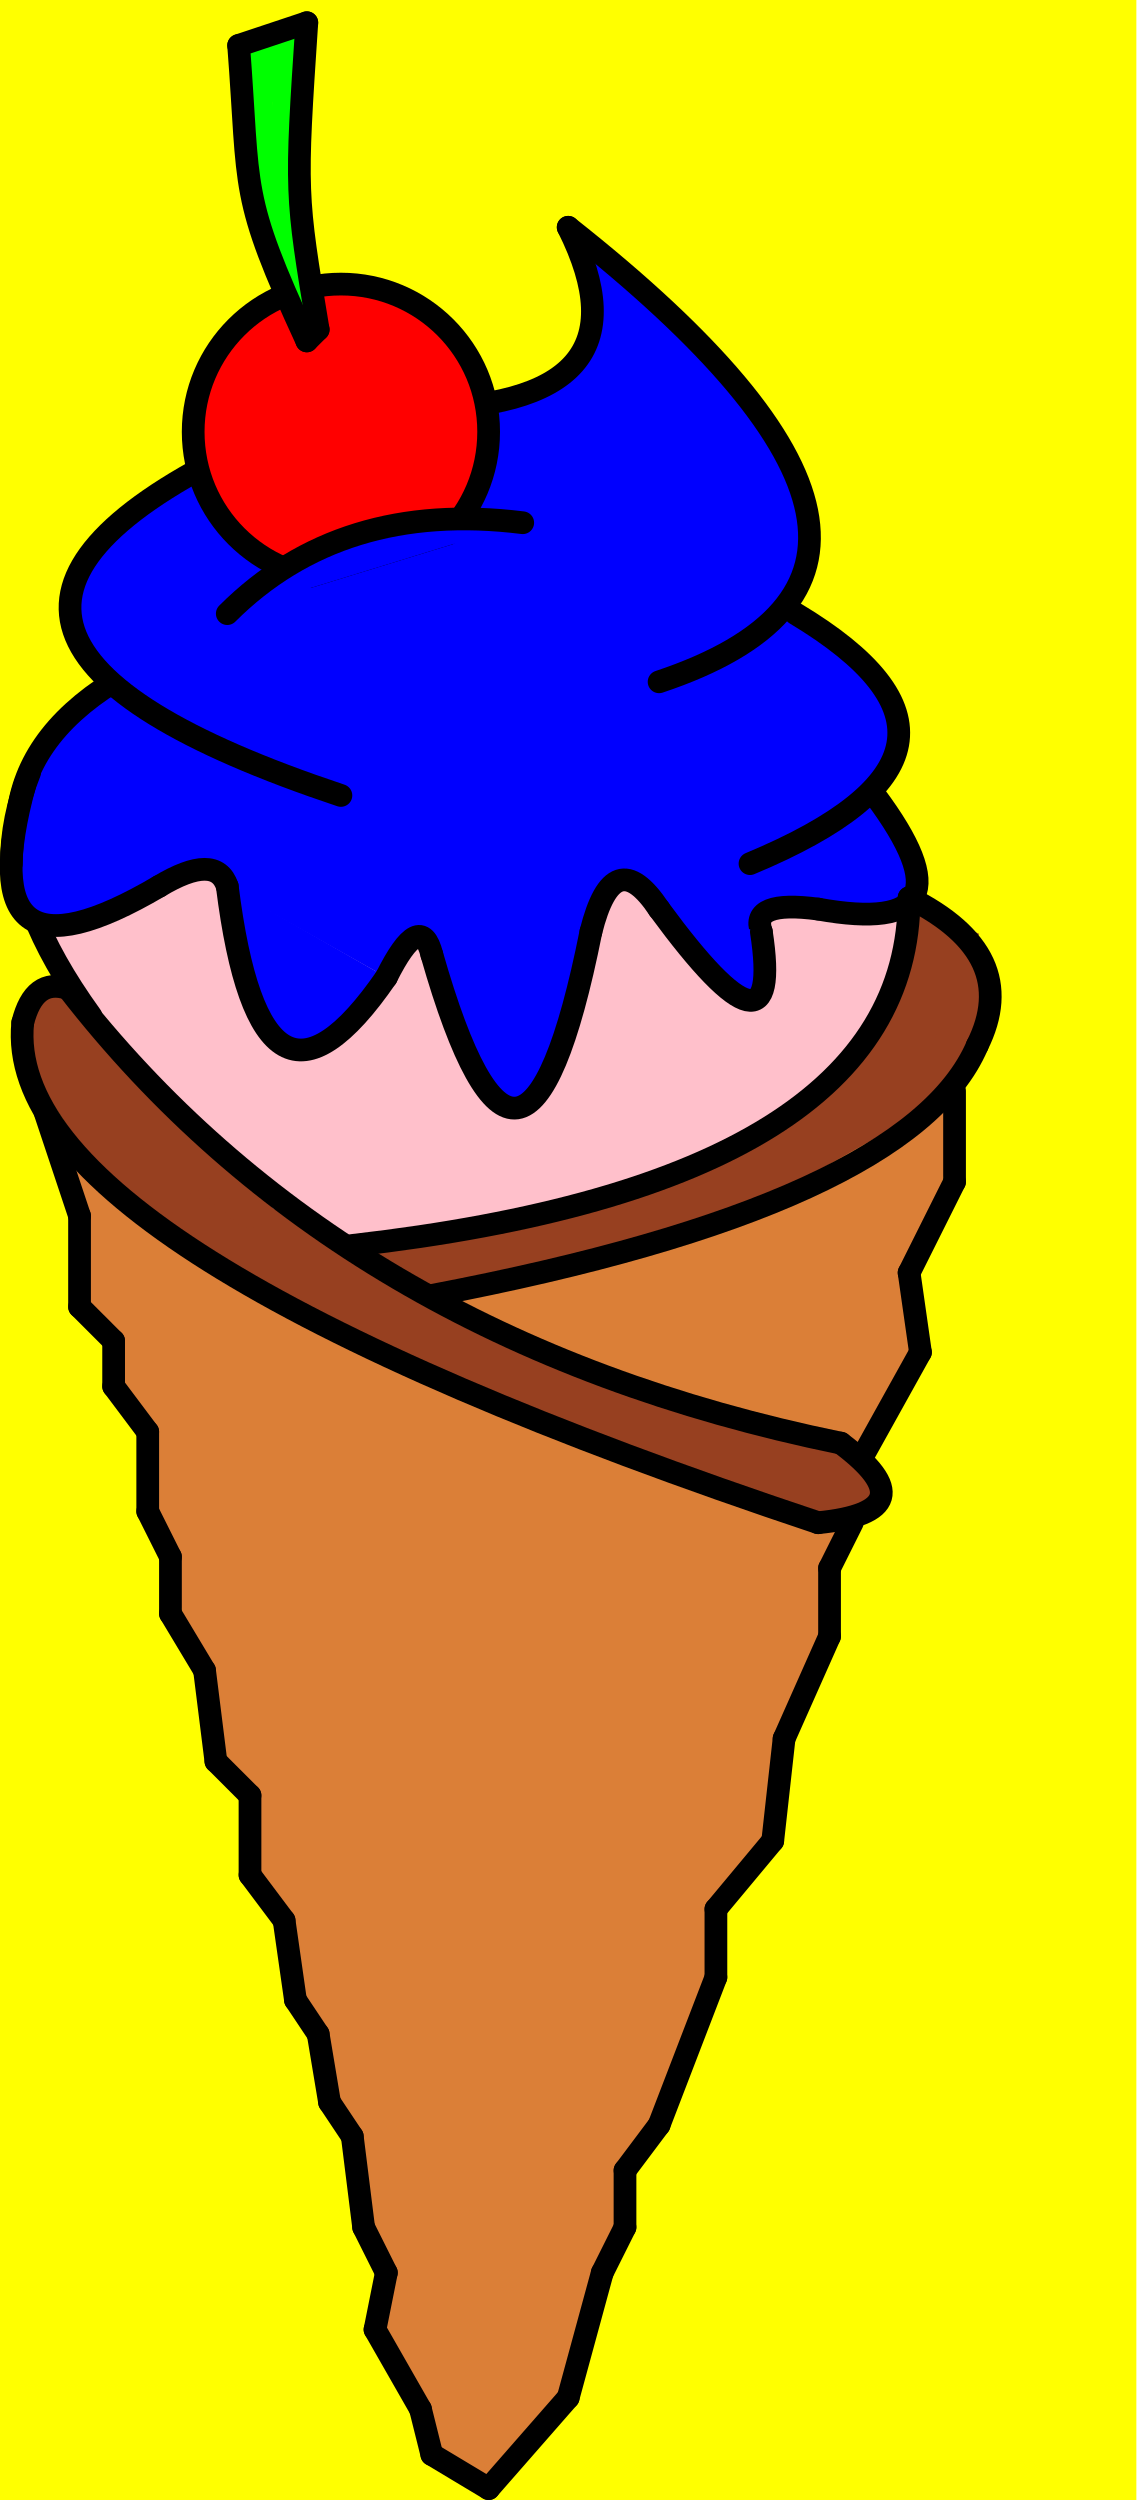
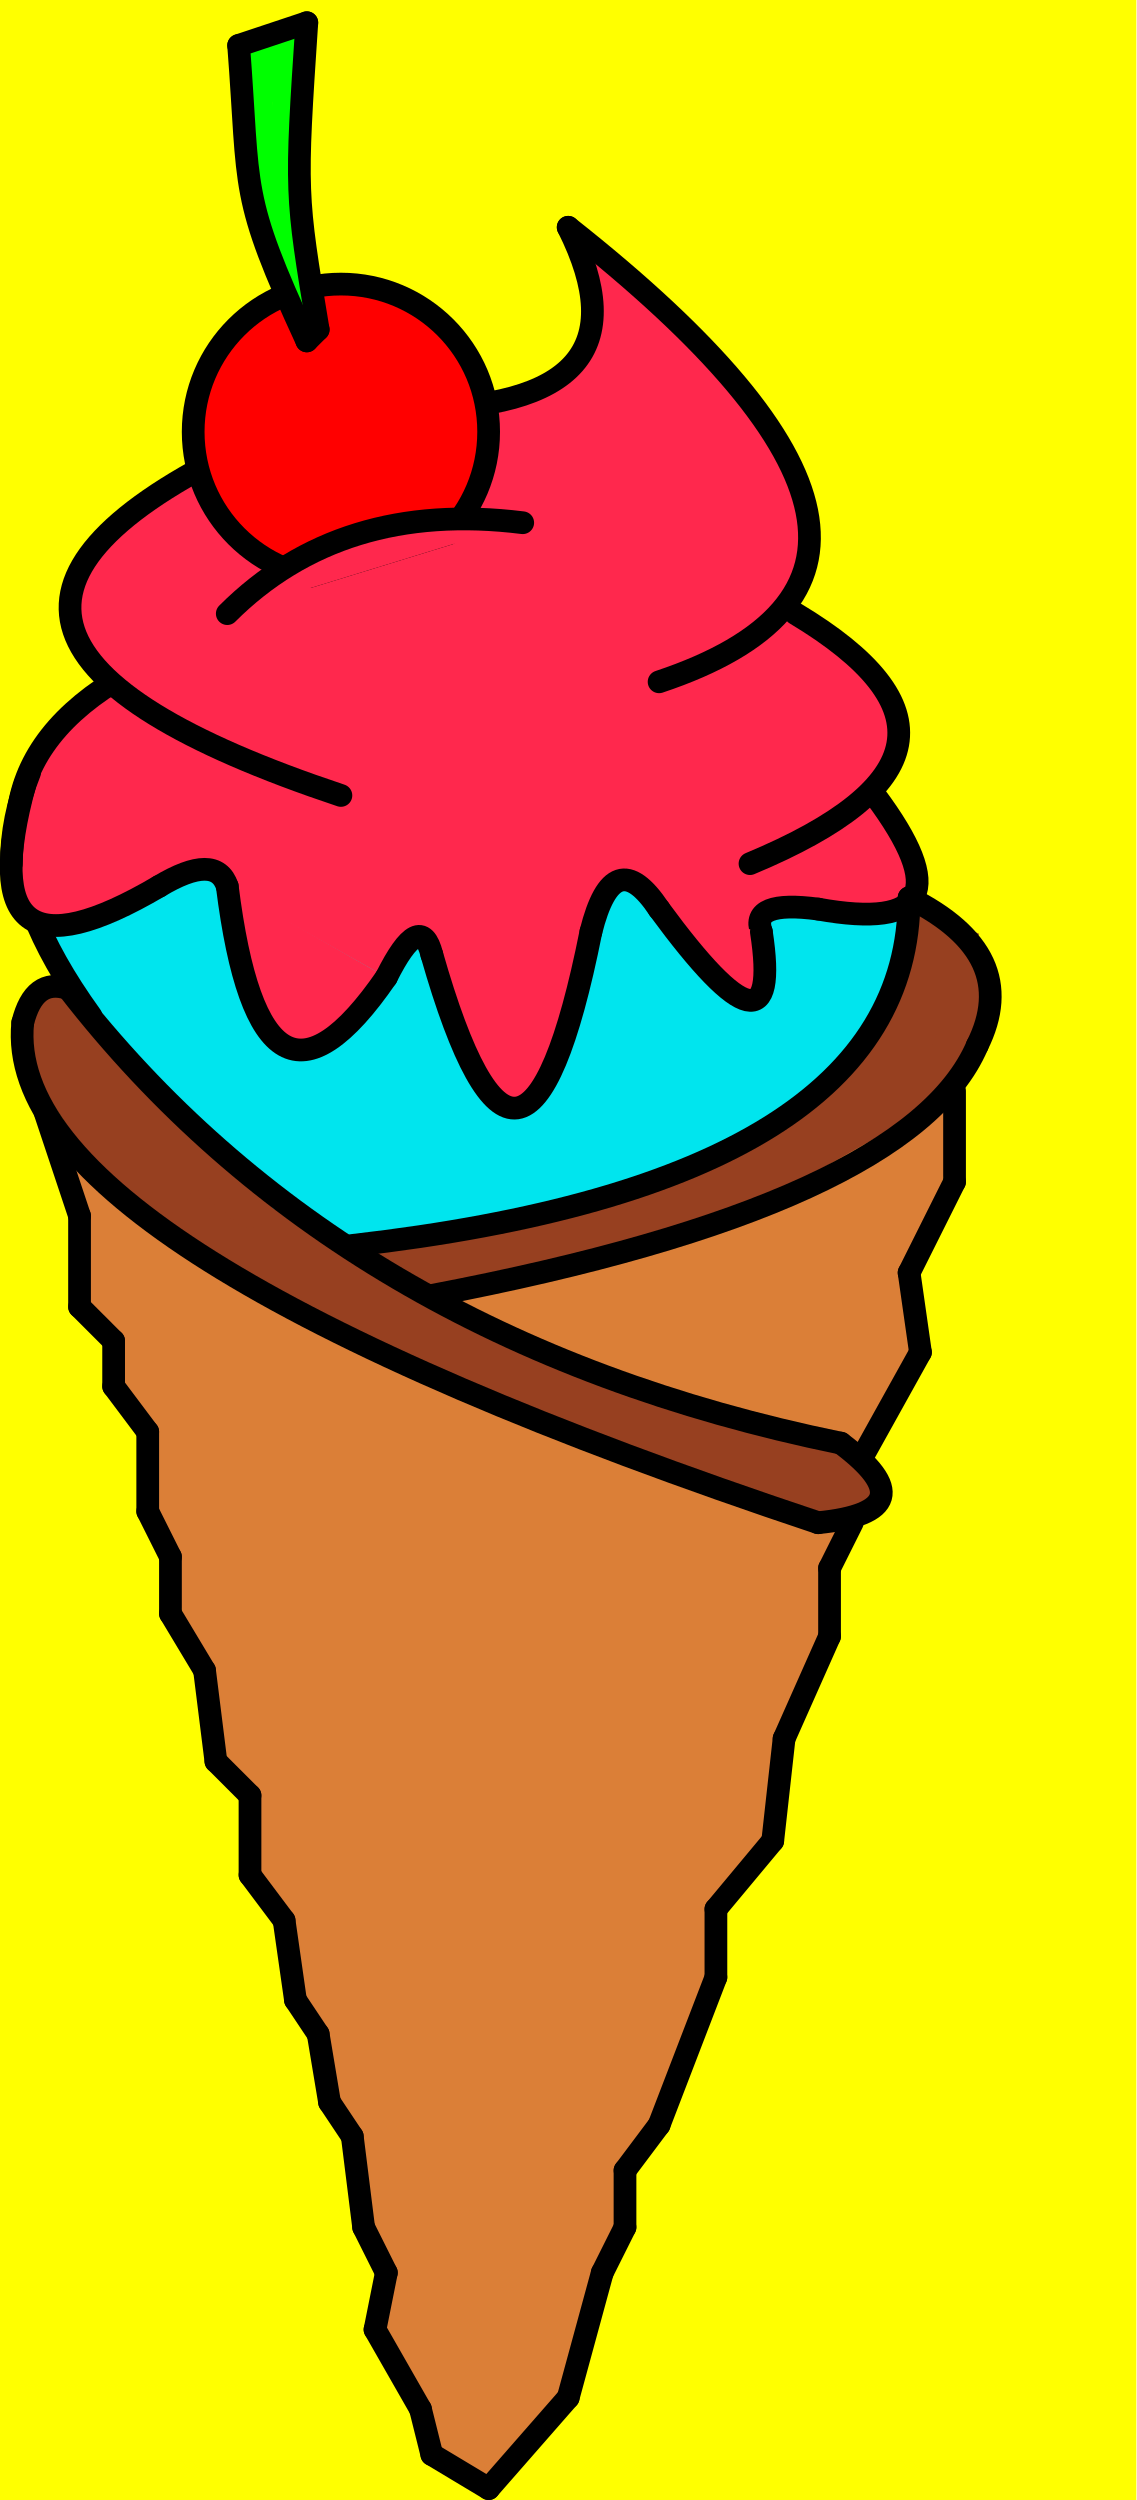
<svg xmlns="http://www.w3.org/2000/svg" width="500" height="1100" viewbox="0 0 500 1100">
  <rect width="500" height="1100" fill="yellow" />
  <defs>
    <g id="choco">
      <rect x="0" y="0" rx="10" ry="10" width="100" height="350" fill="#614126" stroke="#000" stroke-width="10" />
    </g>
    <g id="cherry">
      <circle cx="65" cy="190" r="65" fill="red" stroke="#000" stroke-width="10" />
      <path d="M47,130 C30,75 30,75 30,25" fill="none" stroke="#0F0" stroke-width="10" stroke-linecap="round" />
      <path d="M47,130 C37,75 37,75 42,21" fill="none" stroke="#0F0" stroke-width="10" stroke-linecap="round" />
      <line stroke-width="10" stroke="#0F0" x1="30" x2="42" y1="25" y2="21" stroke-linecap="round" />
      <line stroke-width="10" stroke="#0F0" x1="35" x2="35" y1="45" y2="25" />
      <path d="M50,150 C20,85 25,85 20,20" fill="none" stroke="#000" stroke-width="10" stroke-linecap="round" />
      <path d="M55,145 C45,85 45,85 50,10" fill="none" stroke="#000" stroke-width="10" stroke-linecap="round" />
      <line stroke-width="10" stroke="#000" x1="20" x2="50" y1="20" y2="10" stroke-linecap="round" />
      <line stroke-width="10" stroke="#000" x1="50" x2="55" y1="150" y2="145" stroke-linecap="round" />
    </g>
    <g id="topping">
-       <polygon points="410,300 40,250 10,290 40,340 140,460 360,400" fill="pink" />
-       <polygon points="350,170 280,40 50,190 8,252 70,290 90,285 170,330 185,315 190,325 255,320 275,285 300,310 335,310 340,300, 370,300 390,260" fill="blue" />
-       <path d="M250 0 Q 440 150 290 200" stroke="black" stroke-width="10" fill="blue" stroke-linecap="round" />
+       <polygon points="410,300 40,250 10,290 40,340 140,460 360,400" fill="#00E5EE" />
+       <polygon points="350,170 280,40 50,190 8,252 70,290 90,285 170,330 185,315 190,325 255,320 275,285 300,310 335,310 340,300, 370,300 390,260" fill="#ff284d" />
+       <path d="M250 0 Q 440 150 290 200" stroke="black" stroke-width="10" fill="#ff284d" stroke-linecap="round" />
      <path d="M250 0 Q 290 80 180 80" stroke="black" stroke-width="10" fill="transparent" stroke-linecap="round" />
-       <path d="M360 300 Q 432 313 385 250" stroke="black" stroke-width="10" fill="blue" stroke-linecap="round" />
-       <path d="M330 280 Q 450 230 350 170" stroke="black" stroke-width="10" fill="blue" stroke-linecap="round" />
+       <path d="M360 300 Q 432 313 385 250" stroke="black" stroke-width="10" fill="#ff284d" stroke-linecap="round" />
+       <path d="M330 280 Q 450 230 350 170" stroke="black" stroke-width="10" fill="#ff284d" stroke-linecap="round" />
      <path d="M50 200 Q -30 250 40 347" stroke="black" stroke-width="10" fill="none" stroke-linecap="round" />
-       <path d="M70 290 Q -15 340 11 245" stroke="black" stroke-width="10" fill="blue" stroke-linecap="round" />
+       <path d="M70 290 Q -15 340 11 245" stroke="black" stroke-width="10" fill="#ff284d" stroke-linecap="round" />
      <path d="M70 290 Q 95 275 100 290" stroke="black" stroke-width="10" fill="none" stroke-linecap="round" />
-       <path d="M170 330 Q 115 410 100 290" stroke="black" stroke-width="10" fill="blue" stroke-linecap="round" />
+       <path d="M170 330 Q 115 410 100 290" stroke="black" stroke-width="10" fill="#ff284d" stroke-linecap="round" />
      <path d="M360 300 Q 330 296 335 310" stroke="black" stroke-width="10" fill="none" stroke-linecap="round" />
-       <path d="M290 300 Q 345 375 335 310" stroke="black" stroke-width="10" fill="blue" stroke-linecap="round" />
+       <path d="M290 300 Q 345 375 335 310" stroke="black" stroke-width="10" fill="#ff284d" stroke-linecap="round" />
      <path d="M290 300 Q 270 270 260 310" stroke="black" stroke-width="10" fill="none" stroke-linecap="round" />
-       <path d="M260 310 Q 230 460 190 320" stroke="black" stroke-width="10" fill="blue" stroke-linecap="round" />
+       <path d="M260 310 Q 230 460 190 320" stroke="black" stroke-width="10" fill="#ff284d" stroke-linecap="round" />
      <path d="M170 330 Q 185 300 190 320" stroke="black" stroke-width="10" fill="none" stroke-linecap="round" />
      <path d="M5 280 Q 5 260 13 240" stroke="black" stroke-width="10" fill="transparent" stroke-linecap="round" />
-       <path d="M100 100 Q -60 180 150 250" stroke="black" stroke-width="10" fill="blue" stroke-linecap="round" />
+       <path d="M100 100 Q -60 180 150 250" stroke="black" stroke-width="10" fill="#ff284d" stroke-linecap="round" />
    </g>
    <g id="topping_cherry">
-       <path d="M100 170 Q 180 200 230 130" stroke="none" fill="blue" stroke-linecap="round" />
-       <path d="M100 170 Q 150 120 230 130" stroke="black" stroke-width="10" fill="blue" stroke-linecap="round" />
+       <path d="M100 170 Q 180 200 230 130" stroke="none" fill="#ff284d" stroke-linecap="round" />
+       <path d="M100 170 Q 150 120 230 130" stroke="black" stroke-width="10" fill="#ff284d" stroke-linecap="round" />
    </g>
    <g id="cone">
      <polygon points="380,250 190,185 424,95 404,170 407,190" fill="#DB7F37" />
      <line x1="420" x2="420" y1="90" y2="130" stroke-width="10" stroke="#000" stroke-linecap="round" />
      <line x1="400" x2="420" y1="170" y2="130" stroke-width="10" stroke="#000" stroke-linecap="round" />
      <line x1="400" x2="405" y1="170" y2="205" stroke-width="10" stroke="#000" stroke-linecap="round" />
      <line x1="380" x2="405" y1="250" y2="205" stroke-width="10" stroke="#000" stroke-linecap="round" />
      <polygon points="374,280 335,430 318,453 288,555 278,568 245,675 215,705 188,690 170,635 155,550 110,420 105,400 62,260, 62,240 38,180 30,120" fill="#DB7F37" />
      <line x1="365" x2="375" y1="300" y2="280" stroke-width="10" stroke="#000" stroke-linecap="round" />
      <line x1="365" x2="365" y1="300" y2="330" stroke-width="10" stroke="#000" stroke-linecap="round" />
      <line x1="345" x2="365" y1="375" y2="330" stroke-width="10" stroke="#000" stroke-linecap="round" />
      <line x1="345" x2="340" y1="375" y2="420" stroke-width="10" stroke="#000" stroke-linecap="round" />
      <line x1="315" x2="340" y1="450" y2="420" stroke-width="10" stroke="#000" stroke-linecap="round" />
      <line x1="315" x2="315" y1="450" y2="480" stroke-width="10" stroke="#000" stroke-linecap="round" />
      <line x1="290" x2="315" y1="545" y2="480" stroke-width="10" stroke="#000" stroke-linecap="round" />
      <line x1="290" x2="275" y1="545" y2="565" stroke-width="10" stroke="#000" stroke-linecap="round" />
      <line x1="275" x2="275" y1="590" y2="565" stroke-width="10" stroke="#000" stroke-linecap="round" />
      <line x1="275" x2="265" y1="590" y2="610" stroke-width="10" stroke="#000" stroke-linecap="round" />
      <line x1="250" x2="265" y1="665" y2="610" stroke-width="10" stroke="#000" stroke-linecap="round" />
      <line x1="250" x2="215" y1="665" y2="705" stroke-width="10" stroke="#000" stroke-linecap="round" />
      <line x1="190" x2="215" y1="690" y2="705" stroke-width="10" stroke="#000" stroke-linecap="round" />
      <line x1="190" x2="185" y1="690" y2="670" stroke-width="10" stroke="#000" stroke-linecap="round" />
      <line x1="165" x2="185" y1="635" y2="670" stroke-width="10" stroke="#000" stroke-linecap="round" />
      <line x1="165" x2="170" y1="635" y2="610" stroke-width="10" stroke="#000" stroke-linecap="round" />
      <line x1="160" x2="170" y1="590" y2="610" stroke-width="10" stroke="#000" stroke-linecap="round" />
      <line x1="160" x2="155" y1="590" y2="550" stroke-width="10" stroke="#000" stroke-linecap="round" />
      <line x1="145" x2="155" y1="535" y2="550" stroke-width="10" stroke="#000" stroke-linecap="round" />
      <line x1="145" x2="140" y1="535" y2="505" stroke-width="10" stroke="#000" stroke-linecap="round" />
      <line x1="130" x2="140" y1="490" y2="505" stroke-width="10" stroke="#000" stroke-linecap="round" />
      <line x1="130" x2="125" y1="490" y2="455" stroke-width="10" stroke="#000" stroke-linecap="round" />
      <line x1="110" x2="125" y1="435" y2="455" stroke-width="10" stroke="#000" stroke-linecap="round" />
      <line x1="110" x2="110" y1="435" y2="400" stroke-width="10" stroke="#000" stroke-linecap="round" />
      <line x1="95" x2="110" y1="385" y2="400" stroke-width="10" stroke="#000" stroke-linecap="round" />
      <line x1="95" x2="90" y1="385" y2="345" stroke-width="10" stroke="#000" stroke-linecap="round" />
      <line x1="75" x2="90" y1="320" y2="345" stroke-width="10" stroke="#000" stroke-linecap="round" />
      <line x1="75" x2="75" y1="320" y2="295" stroke-width="10" stroke="#000" stroke-linecap="round" />
      <line x1="65" x2="75" y1="275" y2="295" stroke-width="10" stroke="#000" stroke-linecap="round" />
      <line x1="65" x2="65" y1="275" y2="240" stroke-width="10" stroke="#000" stroke-linecap="round" />
      <line x1="50" x2="65" y1="220" y2="240" stroke-width="10" stroke="#000" stroke-linecap="round" />
      <line x1="50" x2="50" y1="220" y2="200" stroke-width="10" stroke="#000" stroke-linecap="round" />
      <line x1="35" x2="50" y1="185" y2="200" stroke-width="10" stroke="#000" stroke-linecap="round" />
      <line x1="35" x2="35" y1="185" y2="145" stroke-width="10" stroke="#000" stroke-linecap="round" />
      <line x1="20" x2="35" y1="100" y2="145" stroke-width="10" stroke="#000" stroke-linecap="round" />
      <line x1="170" x2="300" y1="170" y2="142" stroke-width="30" stroke="#974020" stroke-linecap="round" />
      <line x1="400" x2="300" y1="85" y2="142" stroke-width="30" stroke="#974020" stroke-linecap="round" />
      <line x1="413" x2="420" y1="75" y2="35" stroke-width="30" stroke="#974020" stroke-linecap="round" />
      <line x1="385" x2="417" y1="90" y2="15" stroke-width="30" stroke="#974020" />
      <path d="M400 5 Q 400 130 155 158" stroke="black" stroke-width="10" fill="transparent" stroke-linecap="round" />
      <path d="M430 70 Q 400 140 190 180" stroke="black" stroke-width="10" fill="transparent" stroke-linecap="round" />
      <path d="M400 5 Q 450 30 430 70" stroke="black" stroke-width="10" fill="transparent" stroke-linecap="round" />
      <line x1="200" x2="370" y1="205" y2="265" stroke-width="30" stroke="#974020" stroke-linecap="round" />
      <line x1="200" x2="70" y1="205" y2="130" stroke-width="30" stroke="#974020" stroke-linecap="round" />
      <line x1="25" x2="70" y1="60" y2="130" stroke-width="30" stroke="#974020" stroke-linecap="round" />
      <line x1="18" x2="58" y1="70" y2="130" stroke-width="20" stroke="#974020" stroke-linecap="round" />
      <line x1="30" x2="110" y1="70" y2="140" stroke-width="20" stroke="#974020" stroke-linecap="round" />
      <path d="M30 45 Q 150 200 370 245" stroke="black" stroke-width="10" fill="transparent" stroke-linecap="round" />
      <path d="M10 60 Q 0 160 360 280" stroke="black" stroke-width="10" fill="transparent" stroke-linecap="round" />
      <path d="M10 60 Q 15 40 30 45" stroke="black" stroke-width="10" fill="transparent" stroke-linecap="round" />
      <path d="M360 280 Q 410 275 370 245" stroke="black" stroke-width="10" fill="transparent" stroke-linecap="round" />
    </g>
  </defs>
  <use y="100" href="#topping" />
  <use x="85" y="0" href="#cherry" />
  <use y="390" href="#cone" />
  <use y="100" href="#topping_cherry" />
</svg>
